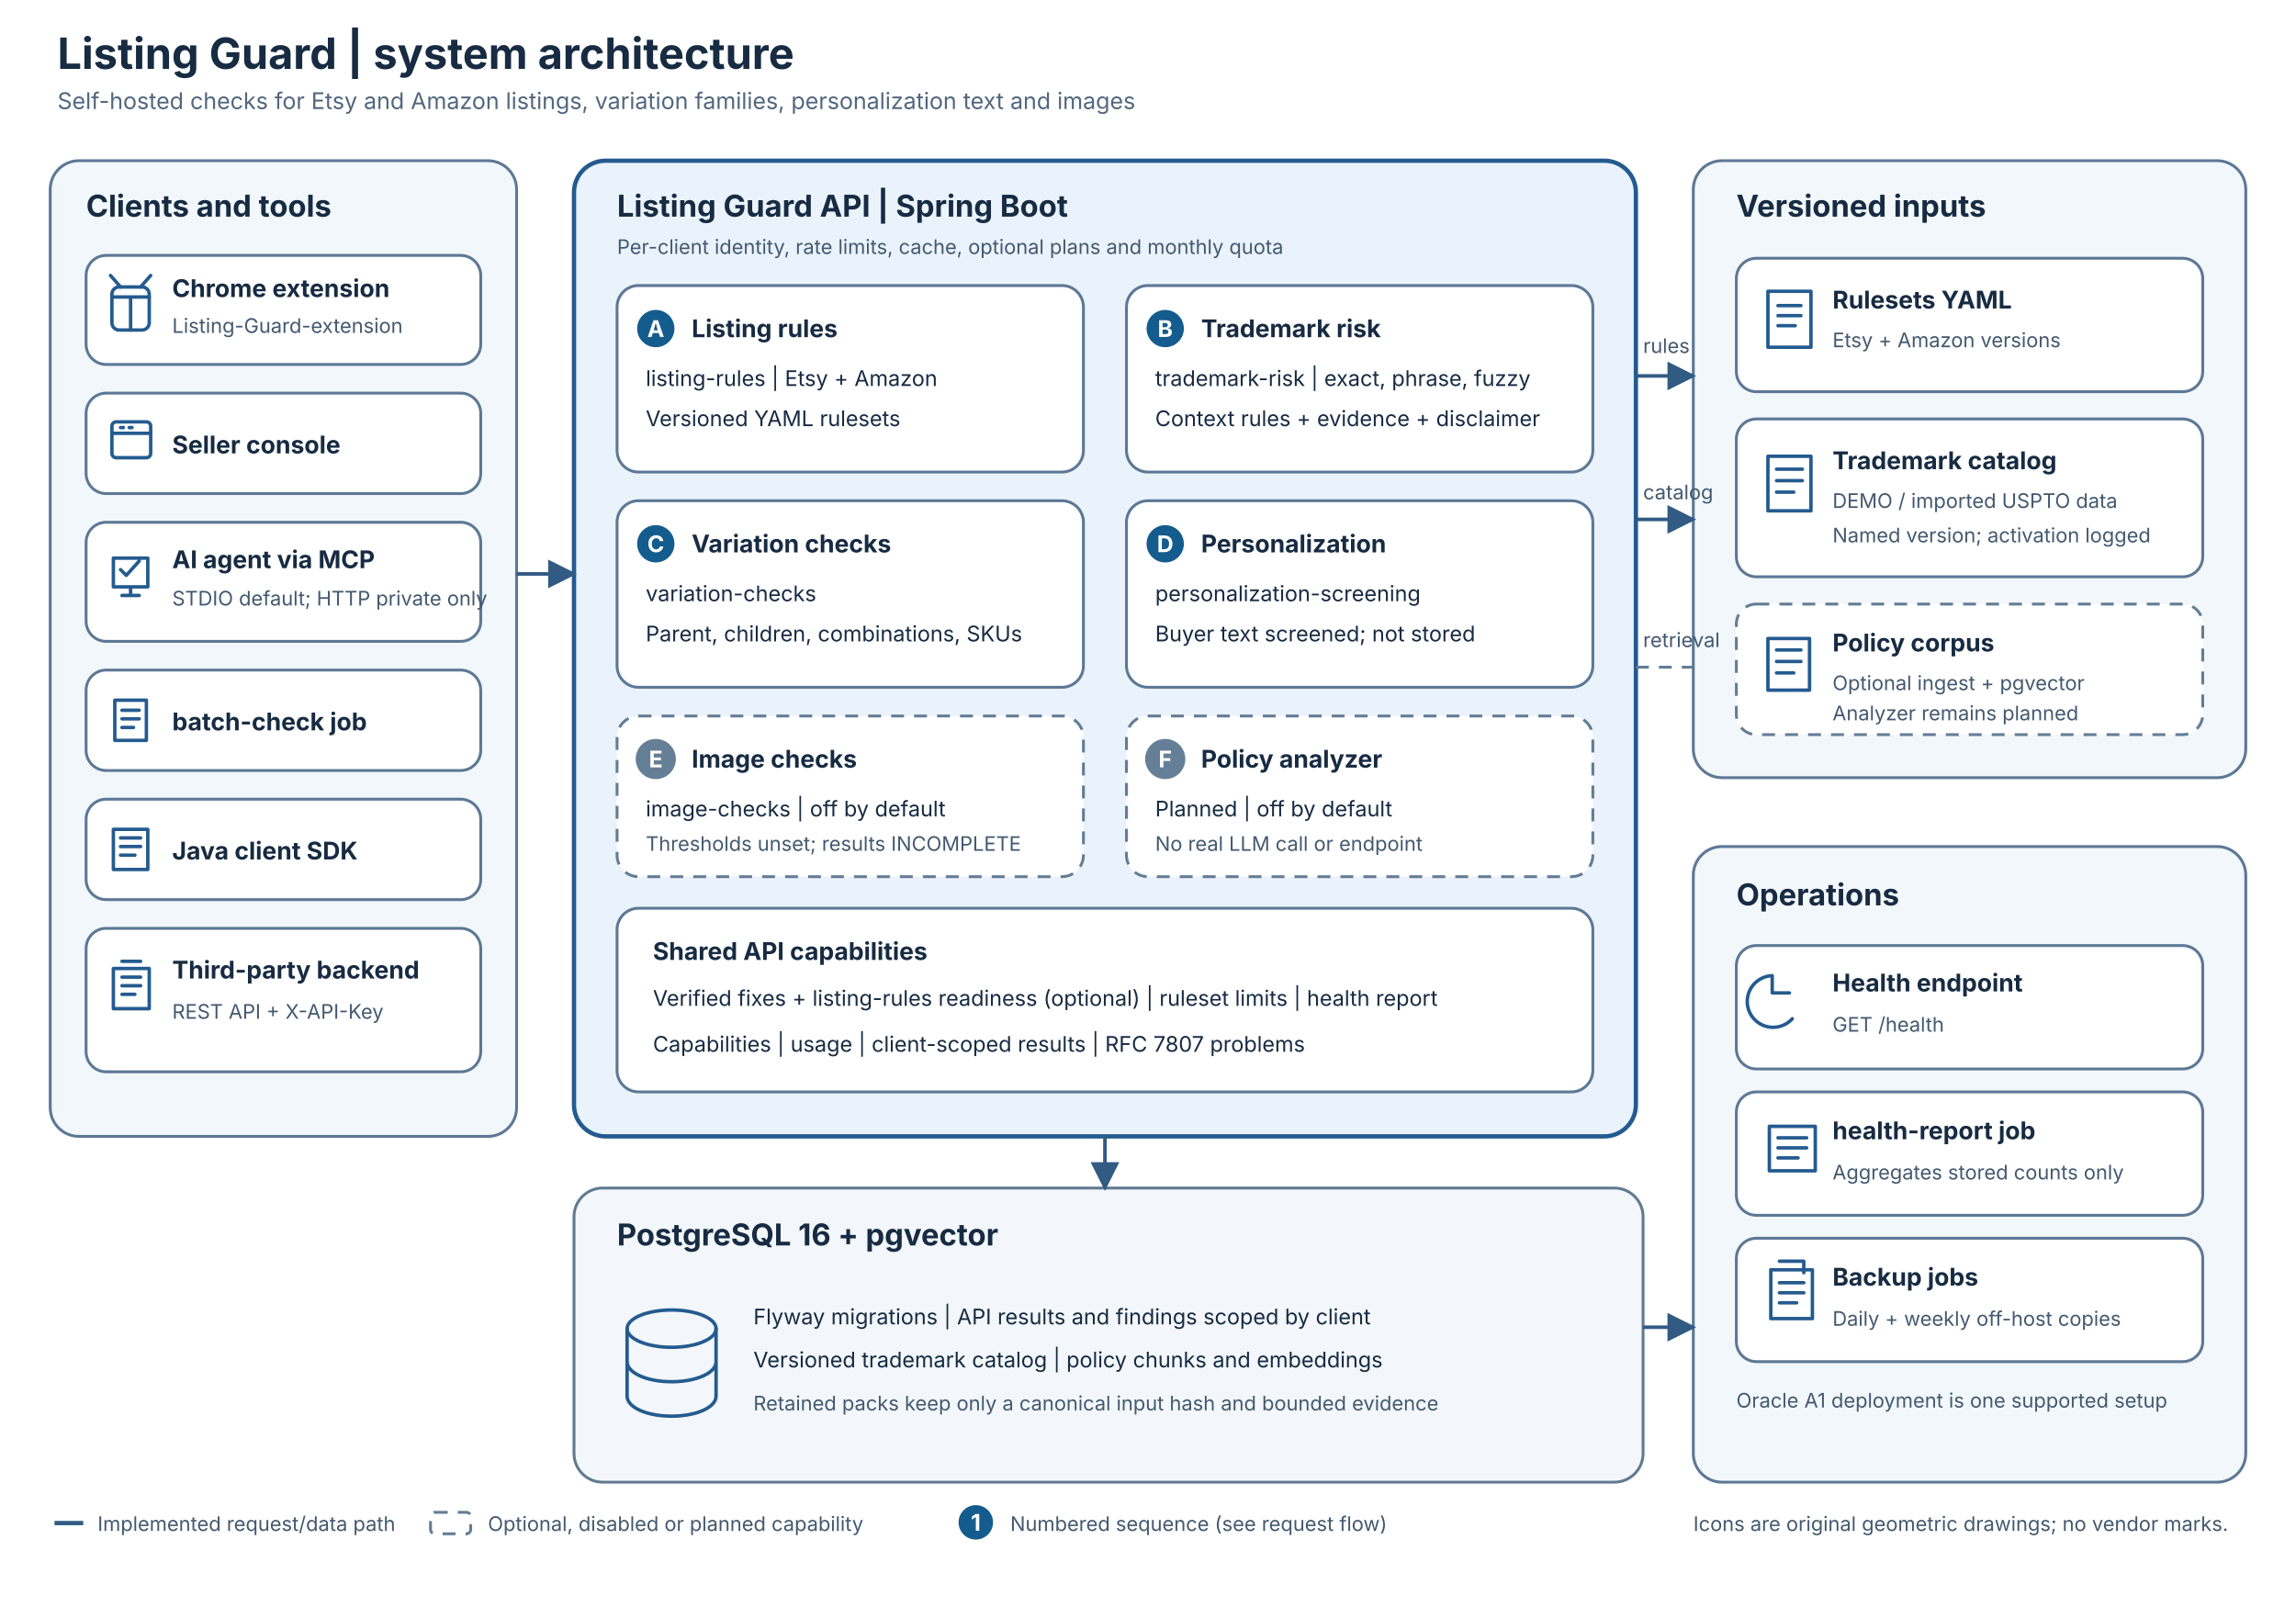
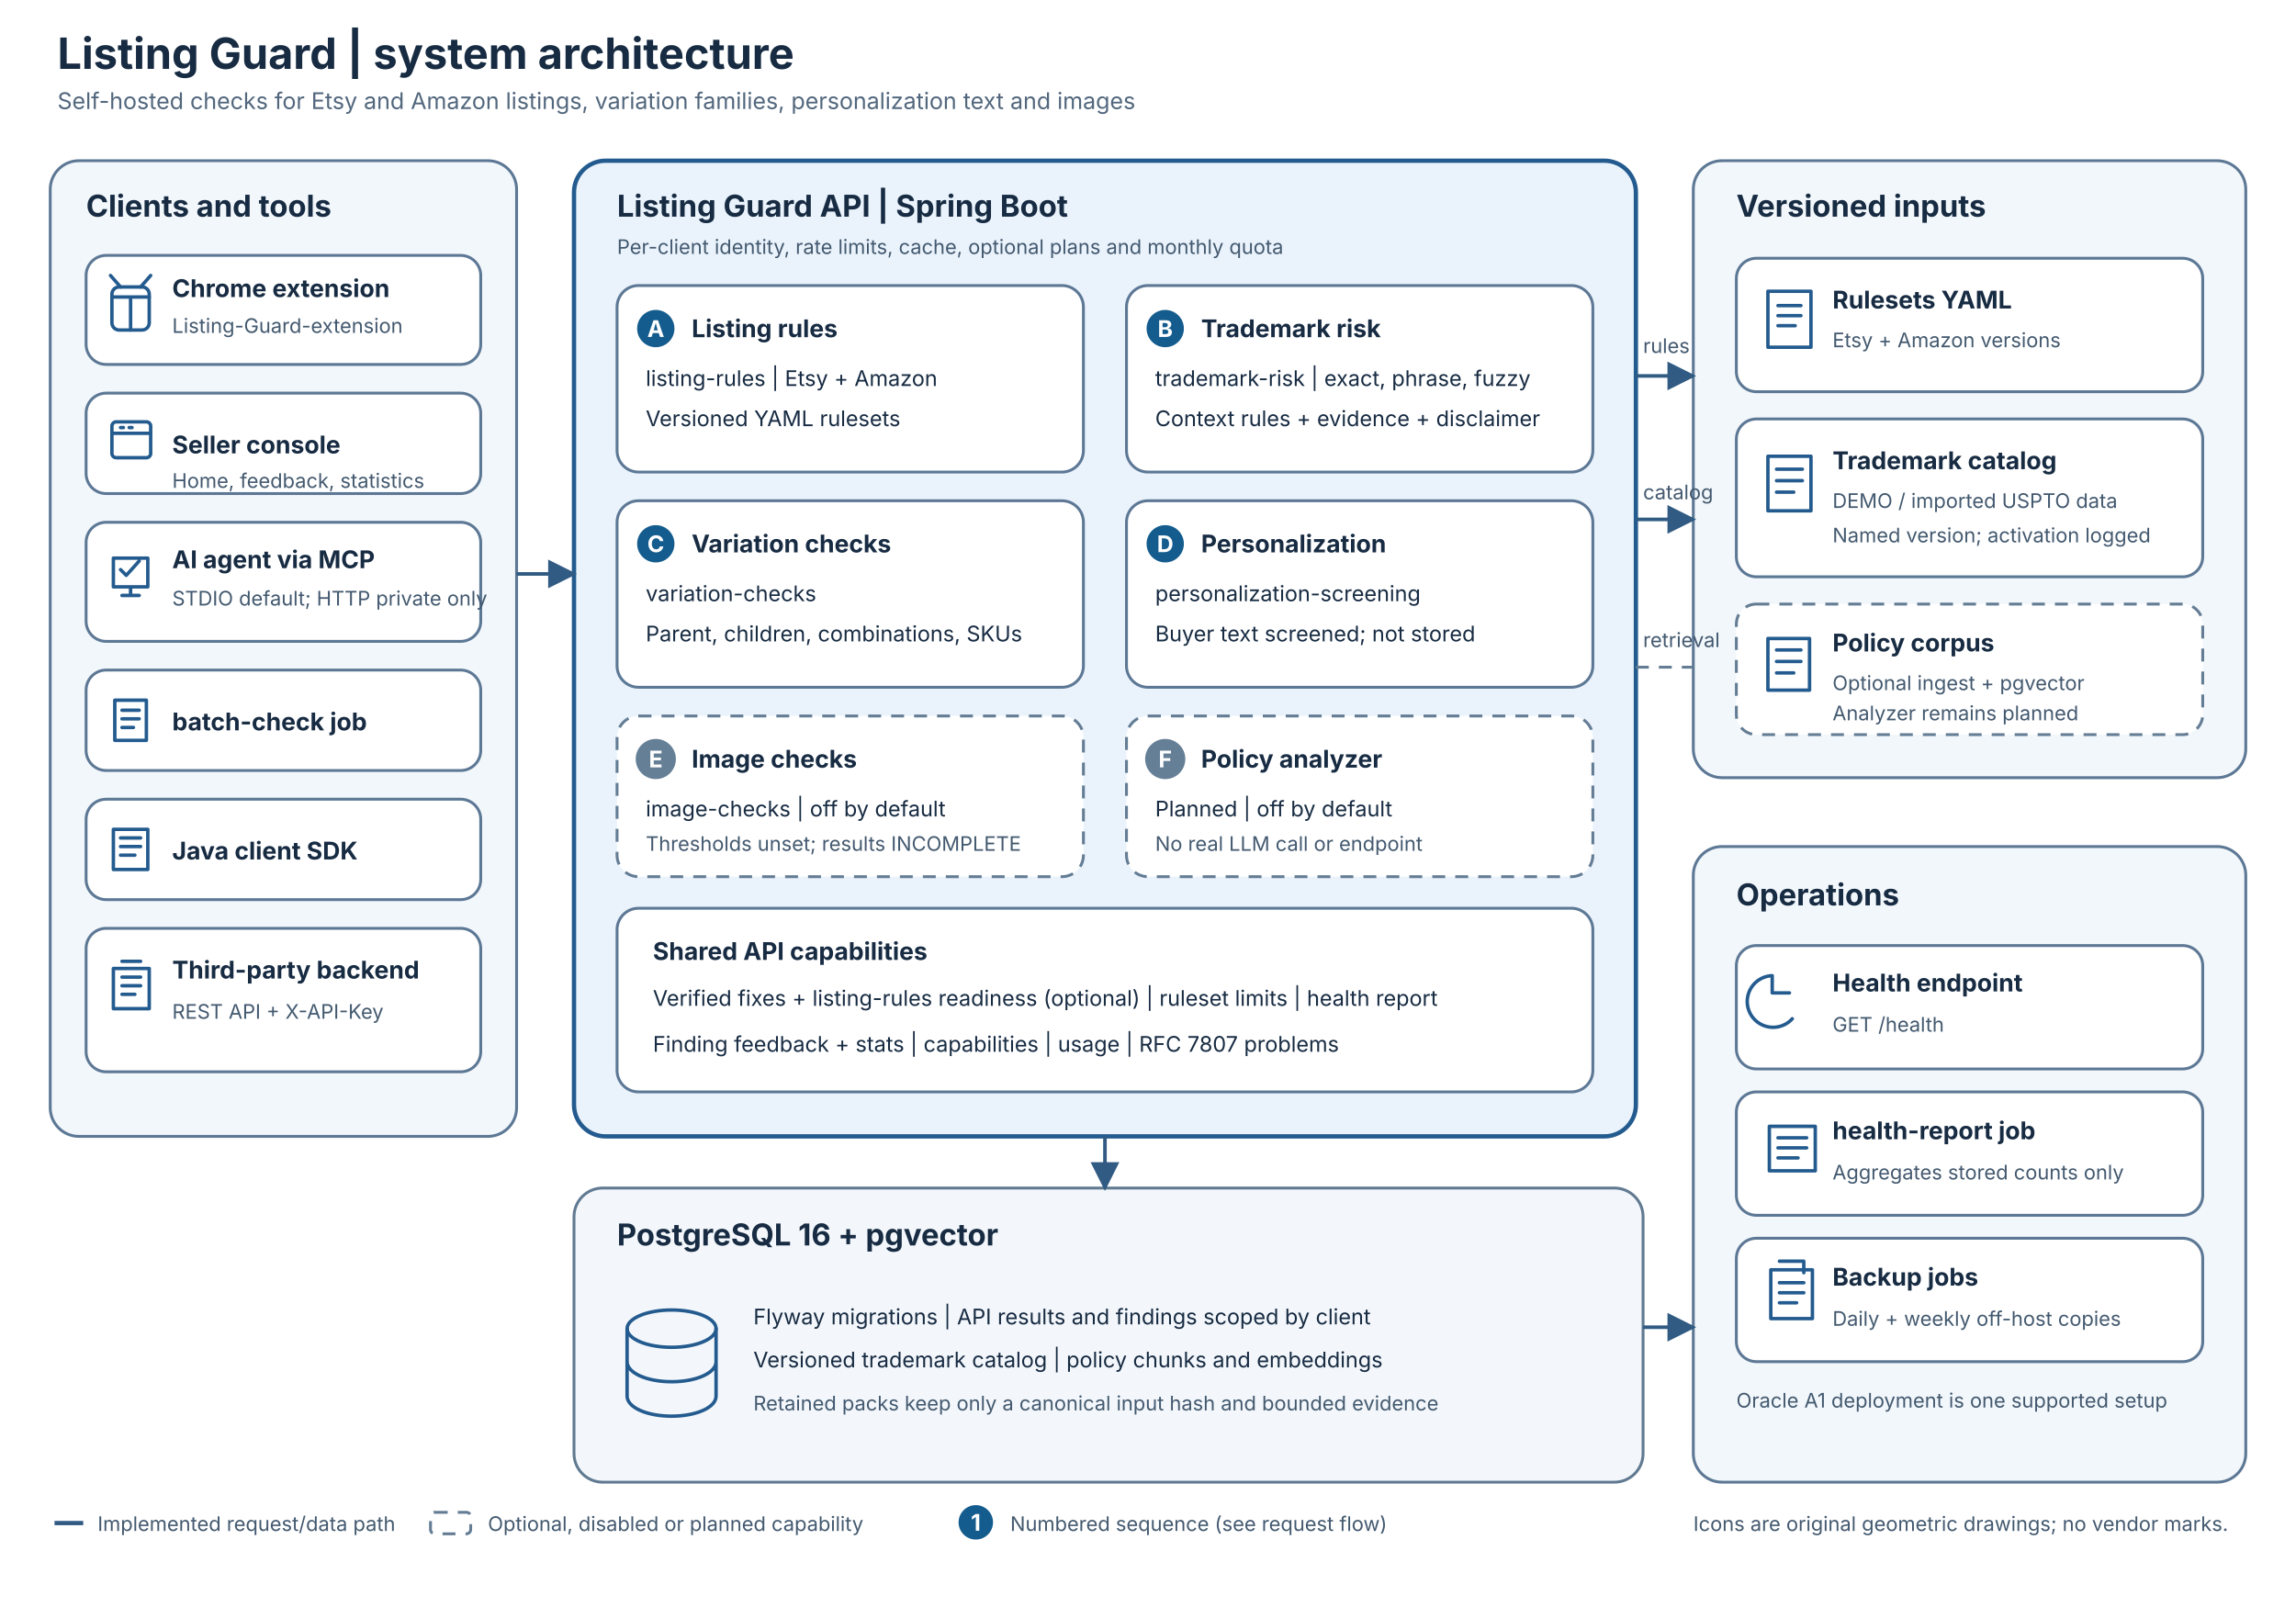
<svg xmlns="http://www.w3.org/2000/svg" width="1600" height="1120" viewBox="0 0 1600 1120" role="img" aria-labelledby="title desc">
  <defs>
    <marker id="arrow" viewBox="0 0 10 10" refX="9" refY="5" markerWidth="8" markerHeight="8" orient="auto-start-reverse">
      <path d="M0 0 10 5 0 10Z" fill="#315b83" />
    </marker>
    <style>
      text{font-family:system-ui,-apple-system,BlinkMacSystemFont,"Segoe UI",sans-serif;fill:#172b42}
      .title{font-size:30px;font-weight:700}.subtitle{font-size:16px;fill:#52677d}.head{font-size:21px;font-weight:700}.label{font-size:17px;font-weight:700}.body{font-size:15px}.small{font-size:14px;fill:#43596f}.tiny{font-size:14px;font-weight:700}
      .card{fill:#fff;stroke:#5d7895;stroke-width:2}.soft{fill:#f2f7fb;stroke:#5d7895;stroke-width:2}.api{fill:#eaf3fc;stroke:#245b8f;stroke-width:3}.data{fill:#f3f7fb;stroke:#617a91;stroke-width:2}.optional{fill:#fff;stroke:#647d94;stroke-width:2;stroke-dasharray:9 7}.line{fill:none;stroke:#315b83;stroke-width:2.5;marker-end:url(#arrow)}.thin{fill:none;stroke:#315b83;stroke-width:2}.dash{fill:none;stroke:#647d94;stroke-width:2;stroke-dasharray:9 7}.step{fill:#145c8d;stroke:#fff;stroke-width:2}.steptext{font-size:16px;font-weight:700;fill:#fff;text-anchor:middle;dominant-baseline:central}.icon{fill:none;stroke:#245b8f;stroke-width:2.4;stroke-linecap:round;stroke-linejoin:round}
    </style>
  </defs>
  <rect width="1600" height="1120" fill="#fff" />
  <text x="40" y="48" class="title">Listing Guard | system architecture</text>
  <text x="40" y="76" class="subtitle">Self-hosted checks for Etsy and Amazon listings, variation families, personalization text and images</text>
  <rect x="35" y="112" width="325" height="680" rx="20" class="soft" />
  <text x="60" y="151" class="head">Clients and tools</text>
  <rect x="60" y="178" width="275" height="76" rx="14" class="card" />
  <rect x="78" y="200" width="26" height="30" rx="5" class="icon" />
  <path d="M78 207h26M91 207v23M84 200l-7-8M98 200l7-8" class="icon" />
  <text x="120" y="207" class="label">Chrome extension</text>
  <text x="120" y="232" class="small">Listing-Guard-extension</text>
  <rect x="60" y="274" width="275" height="70" rx="14" class="card" />
  <rect x="78" y="294" width="27" height="25" rx="3" class="icon" />
  <path d="M78 302h27M84 298h2M90 298h2" class="icon" />
  <text x="120" y="316" class="label">Seller console</text>
+   <text x="120" y="340" class="small">Home, feedback, statistics</text>
  <rect x="60" y="364" width="275" height="83" rx="14" class="card" />
  <path d="M79 389h24v20H79zM85 415h12M91 409v6M84 397l4 4 9-10" class="icon" />
  <text x="120" y="396" class="label">AI agent via MCP</text>
  <text x="120" y="422" class="small">STDIO default; HTTP private only</text>
  <rect x="60" y="467" width="275" height="70" rx="14" class="card" />
  <path d="M80 488h22v28H80zM85 495h12M85 501h12M85 507h8" class="icon" />
  <text x="120" y="509" class="label">batch-check job</text>
  <rect x="60" y="557" width="275" height="70" rx="14" class="card" />
  <path d="M79 578h24v28H79zM84 584h14M84 590h14M84 596h10" class="icon" />
  <text x="120" y="599" class="label">Java client SDK</text>
  <rect x="60" y="647" width="275" height="100" rx="14" class="card" />
  <path d="M79 675h25v28H79zM85 670h13M85 681h13M85 687h13M85 693h9" class="icon" />
  <text x="120" y="682" class="label">Third-party backend</text>
  <text x="120" y="710" class="small">REST API + X-API-Key</text>
  <rect x="400" y="112" width="740" height="680" rx="22" class="api" />
  <text x="430" y="151" class="head">Listing Guard API | Spring Boot</text>
  <text x="430" y="177" class="small">Per-client identity, rate limits, cache, optional plans and monthly quota</text>
  <rect x="430" y="199" width="325" height="130" rx="15" class="card" />
  <circle cx="457" cy="229" r="14" class="step" />
  <text x="457" y="229" class="steptext">A</text>
  <text x="482" y="235" class="label">Listing rules</text>
  <text x="450" y="269" class="body">listing-rules | Etsy + Amazon</text>
  <text x="450" y="297" class="body">Versioned YAML rulesets</text>
  <rect x="785" y="199" width="325" height="130" rx="15" class="card" />
  <circle cx="812" cy="229" r="14" class="step" />
  <text x="812" y="229" class="steptext">B</text>
  <text x="837" y="235" class="label">Trademark risk</text>
  <text x="805" y="269" class="body">trademark-risk | exact, phrase, fuzzy</text>
  <text x="805" y="297" class="body">Context rules + evidence + disclaimer</text>
  <rect x="430" y="349" width="325" height="130" rx="15" class="card" />
  <circle cx="457" cy="379" r="14" class="step" />
  <text x="457" y="379" class="steptext">C</text>
  <text x="482" y="385" class="label">Variation checks</text>
  <text x="450" y="419" class="body">variation-checks</text>
  <text x="450" y="447" class="body">Parent, children, combinations, SKUs</text>
  <rect x="785" y="349" width="325" height="130" rx="15" class="card" />
  <circle cx="812" cy="379" r="14" class="step" />
  <text x="812" y="379" class="steptext">D</text>
  <text x="837" y="385" class="label">Personalization</text>
  <text x="805" y="419" class="body">personalization-screening</text>
  <text x="805" y="447" class="body">Buyer text screened; not stored</text>
  <rect x="430" y="499" width="325" height="112" rx="15" class="optional" />
  <circle cx="457" cy="529" r="14" fill="#657f96" />
  <text x="457" y="529" class="steptext">E</text>
  <text x="482" y="535" class="label">Image checks</text>
  <text x="450" y="569" class="body">image-checks | off by default</text>
  <text x="450" y="593" class="small">Thresholds unset; results INCOMPLETE</text>
  <rect x="785" y="499" width="325" height="112" rx="15" class="optional" />
  <circle cx="812" cy="529" r="14" fill="#657f96" />
  <text x="812" y="529" class="steptext">F</text>
  <text x="837" y="535" class="label">Policy analyzer</text>
  <text x="805" y="569" class="body">Planned | off by default</text>
  <text x="805" y="593" class="small">No real LLM call or endpoint</text>
  <rect x="430" y="633" width="680" height="128" rx="15" class="card" />
  <text x="455" y="669" class="label">Shared API capabilities</text>
  <text x="455" y="701" class="body">Verified fixes + listing-rules readiness (optional) | ruleset limits | health report</text>
-   <text x="455" y="733" class="body">Capabilities | usage | client-scoped results | RFC 7807 problems</text>
+   <text x="455" y="733" class="body">Finding feedback + stats | capabilities | usage | RFC 7807 problems</text>
  <rect x="1180" y="112" width="385" height="430" rx="20" class="soft" />
  <text x="1210" y="151" class="head">Versioned inputs</text>
  <rect x="1210" y="180" width="325" height="93" rx="14" class="card" />
  <path d="M1232 203h30v39h-30zM1239 213h16M1239 220h16M1239 227h12" class="icon" />
  <text x="1277" y="215" class="label">Rulesets YAML</text>
  <text x="1277" y="242" class="small">Etsy + Amazon versions</text>
  <rect x="1210" y="292" width="325" height="110" rx="14" class="card" />
  <path d="M1232 318h30v38h-30zM1238 327h18M1238 335h18M1238 343h12" class="icon" />
  <text x="1277" y="327" class="label">Trademark catalog</text>
  <text x="1277" y="354" class="small">DEMO / imported USPTO data</text>
  <text x="1277" y="378" class="small">Named version; activation logged</text>
  <rect x="1210" y="421" width="325" height="91" rx="14" class="optional" />
  <path d="M1232 445h29v36h-29zM1238 453h17M1238 461h17M1238 469h12" class="icon" />
  <text x="1277" y="454" class="label">Policy corpus</text>
  <text x="1277" y="481" class="small">Optional ingest + pgvector</text>
  <text x="1277" y="502" class="small">Analyzer remains planned</text>
  <path d="M1140 262h40" class="line" />
  <text x="1145" y="246" class="small">rules</text>
  <path d="M1140 362h40" class="line" />
  <text x="1145" y="348" class="small">catalog</text>
  <path d="M1140 465h40" class="dash" />
  <text x="1145" y="451" class="small">retrieval</text>
  <path d="M360 400h40" class="line" />
  <rect x="400" y="828" width="745" height="205" rx="20" class="data" />
  <text x="430" y="868" class="head">PostgreSQL 16 + pgvector</text>
  <ellipse cx="468" cy="926" rx="31" ry="13" class="icon" />
  <path d="M437 926v47c0 8 14 14 31 14s31-6 31-14v-47M437 949c0 8 14 14 31 14s31-6 31-14" class="icon" />
  <text x="525" y="923" class="body">Flyway migrations | API results and findings scoped by client</text>
  <text x="525" y="953" class="body">Versioned trademark catalog | policy chunks and embeddings</text>
  <text x="525" y="983" class="small">Retained packs keep only a canonical input hash and bounded evidence</text>
  <path d="M770 792v36" class="line" />
  <rect x="1180" y="590" width="385" height="443" rx="20" class="soft" />
  <text x="1210" y="631" class="head">Operations</text>
  <rect x="1210" y="659" width="325" height="86" rx="14" class="card" />
  <path d="M1235 680a18 18 0 1 0 14 30M1235 680v12h12" class="icon" />
  <text x="1277" y="691" class="label">Health endpoint</text>
  <text x="1277" y="719" class="small">GET /health</text>
  <rect x="1210" y="761" width="325" height="86" rx="14" class="card" />
  <path d="M1233 785h32v31h-32zM1239 793h20M1239 800h20M1239 807h14" class="icon" />
  <text x="1277" y="794" class="label">health-report job</text>
  <text x="1277" y="822" class="small">Aggregates stored counts only</text>
  <rect x="1210" y="863" width="325" height="86" rx="14" class="card" />
  <path d="M1234 885h29v34h-29zM1240 879h17v8M1240 894h17M1240 901h17M1240 908h12" class="icon" />
  <text x="1277" y="896" class="label">Backup jobs</text>
  <text x="1277" y="924" class="small">Daily + weekly off-host copies</text>
  <text x="1210" y="981" class="small">Oracle A1 deployment is one supported setup</text>
  <path d="M1145 925h35" class="line" />
  <rect x="38" y="1060" width="20" height="3" fill="#315b83" />
  <text x="68" y="1067" class="small">Implemented request/data path</text>
  <rect x="300" y="1054" width="28" height="15" rx="3" class="optional" />
  <text x="340" y="1067" class="small">Optional, disabled or planned capability</text>
  <circle cx="680" cy="1061" r="13" class="step" />
  <text x="680" y="1061" class="steptext">1</text>
  <text x="704" y="1067" class="small">Numbered sequence (see request flow)</text>
  <text x="1180" y="1067" class="small">Icons are original geometric drawings; no vendor marks.</text>
</svg>
